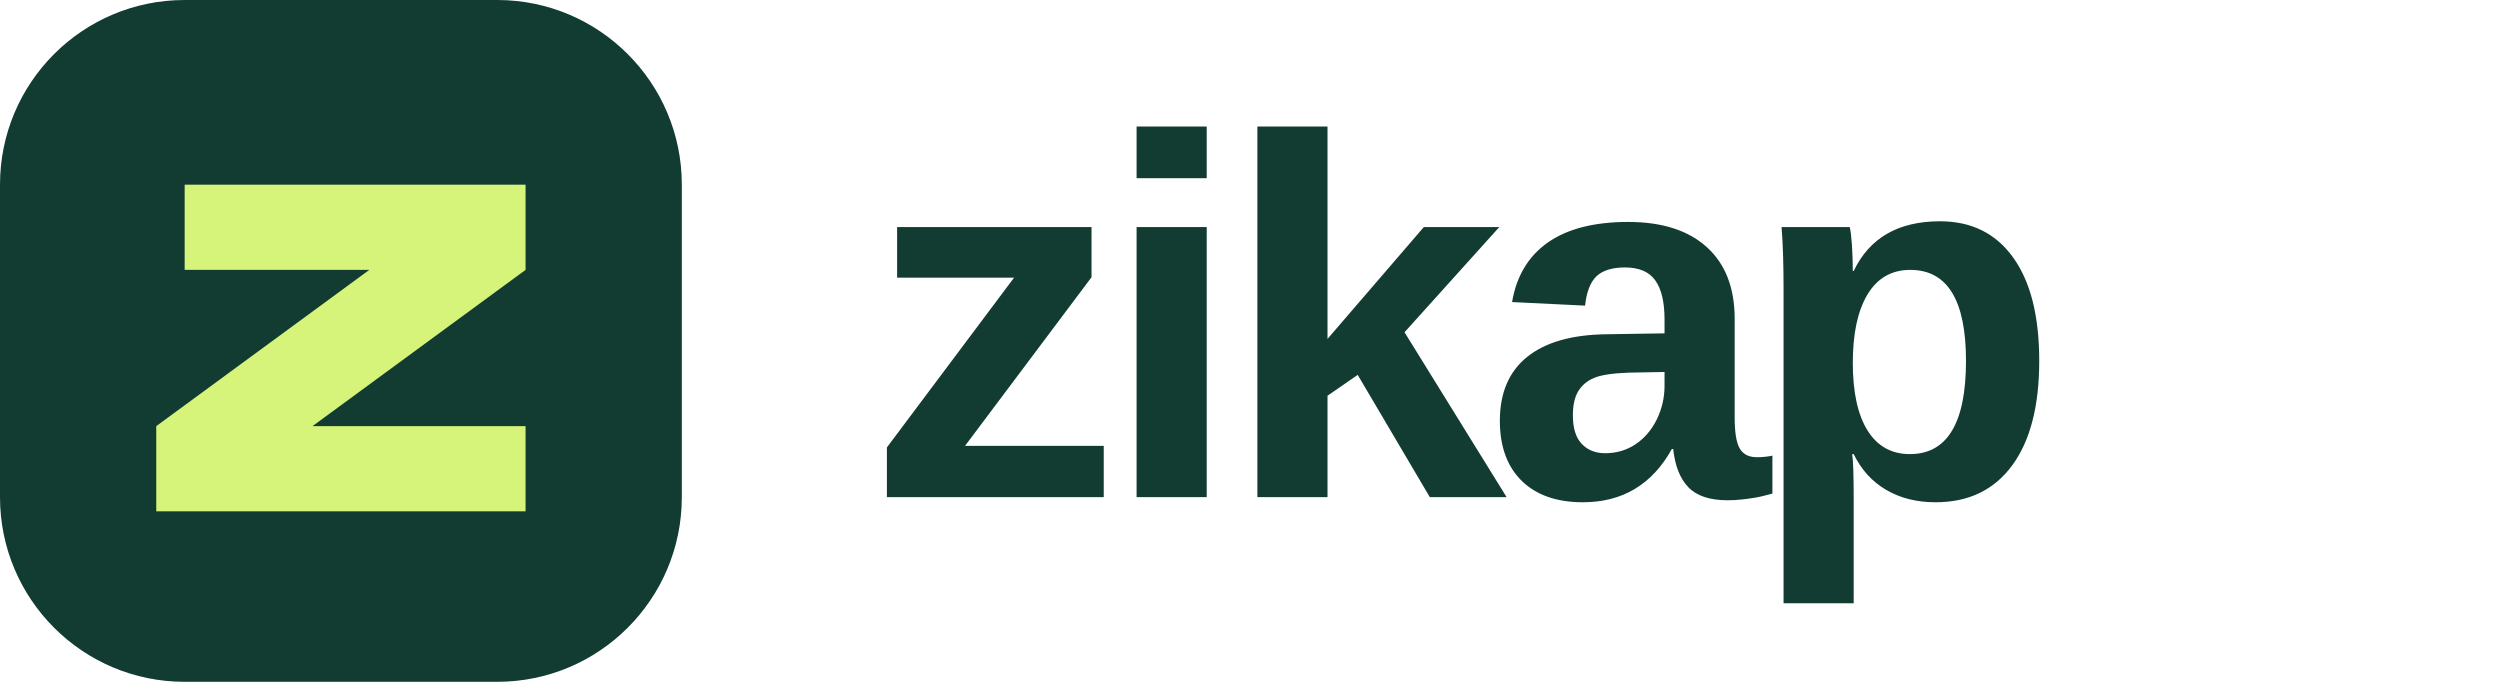
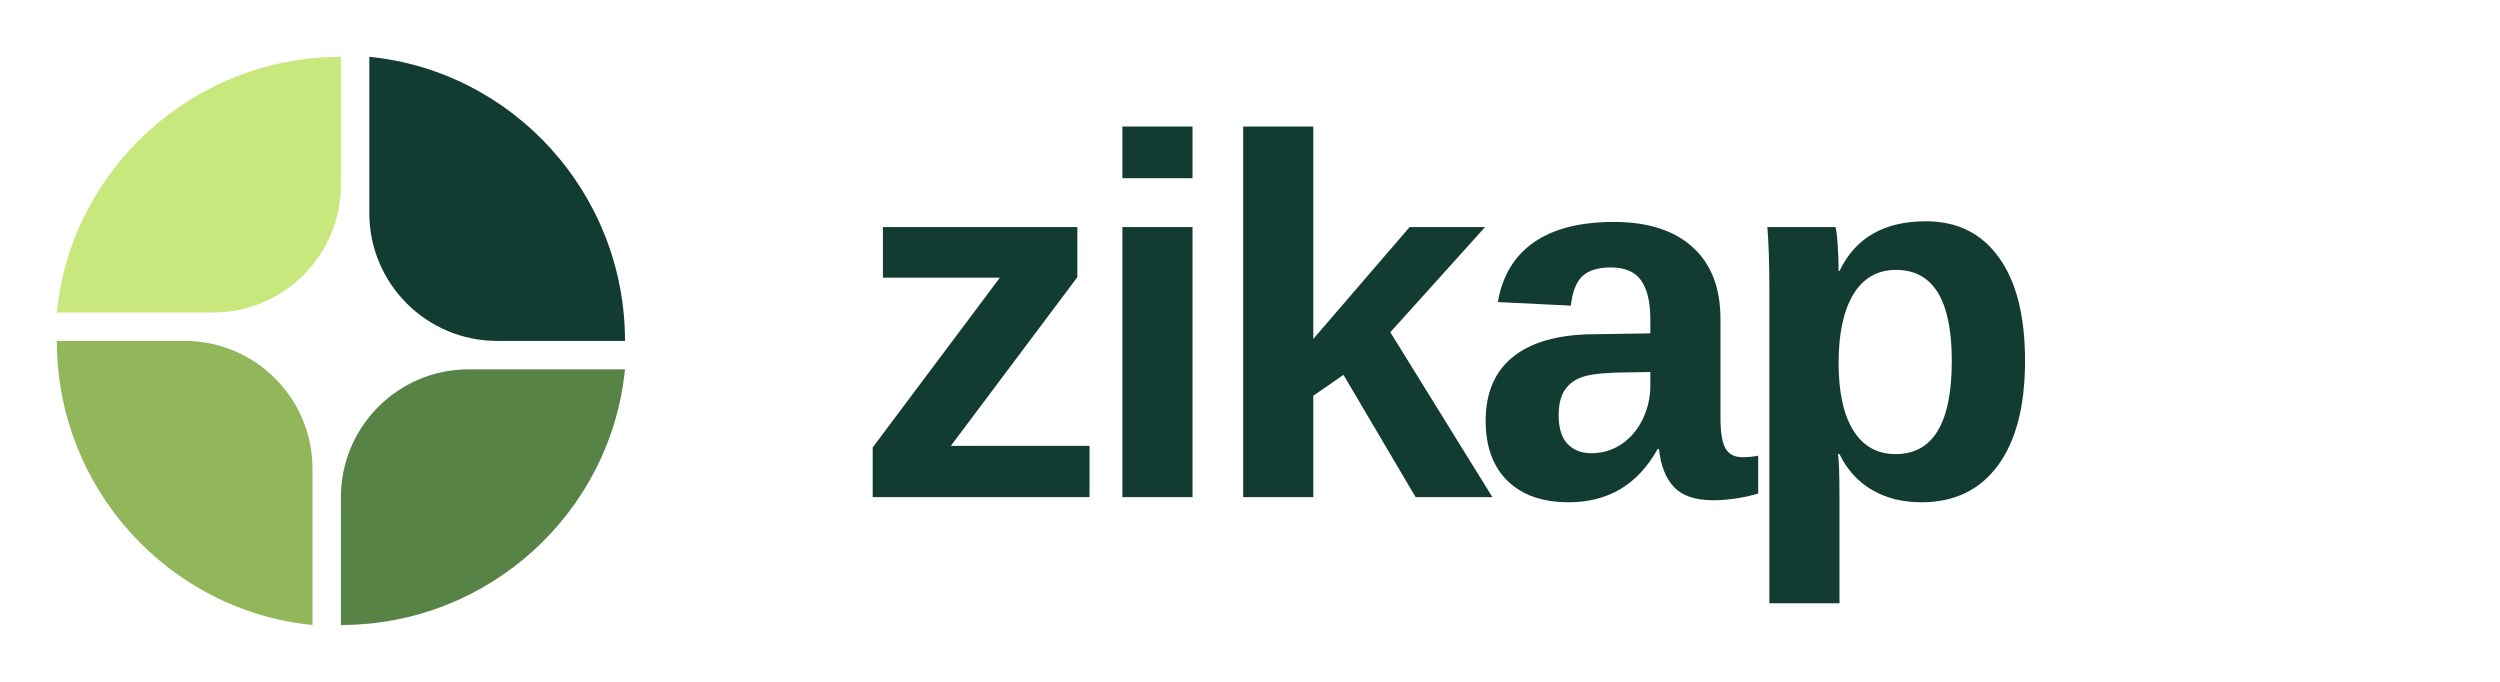
- <svg xmlns="http://www.w3.org/2000/svg" viewBox="0 0 176 48" role="img" aria-label="Zikap">
-   <rect width="48" height="48" rx="13" fill="#123c32" />
-   <path d="M13 13h24v6L22 30h15v6H11v-6l15-11H13z" fill="#d6f47a" />
-   <text x="61" y="35" font-family="Arial,Helvetica,sans-serif" font-size="36" font-weight="700" letter-spacing="-1.5" fill="#123c32">zikap</text>
+ <svg xmlns="http://www.w3.org/2000/svg" viewBox="0 0 176 48" role="img" aria-labelledby="title">
+   <path d="M26 4C36.1 5 44 13.6 44 24H35C30.03 24 26 19.97 26 15V4Z" fill="#123c32" transform="rotate(0 24 24)" />
+   <path d="M26 4C36.1 5 44 13.6 44 24H35C30.03 24 26 19.97 26 15V4Z" fill="#588347" transform="rotate(90 24 24)" />
+   <path d="M26 4C36.1 5 44 13.6 44 24H35C30.03 24 26 19.97 26 15V4Z" fill="#92b75b" transform="rotate(180 24 24)" />
+   <path d="M26 4C36.1 5 44 13.6 44 24H35C30.03 24 26 19.97 26 15V4Z" fill="#c8e77d" transform="rotate(270 24 24)" />
+   <text x="60" y="35" font-family="Arial,Helvetica,sans-serif" font-size="36" font-weight="700" letter-spacing="-1.5" fill="#123c32">zikap</text>
</svg>
